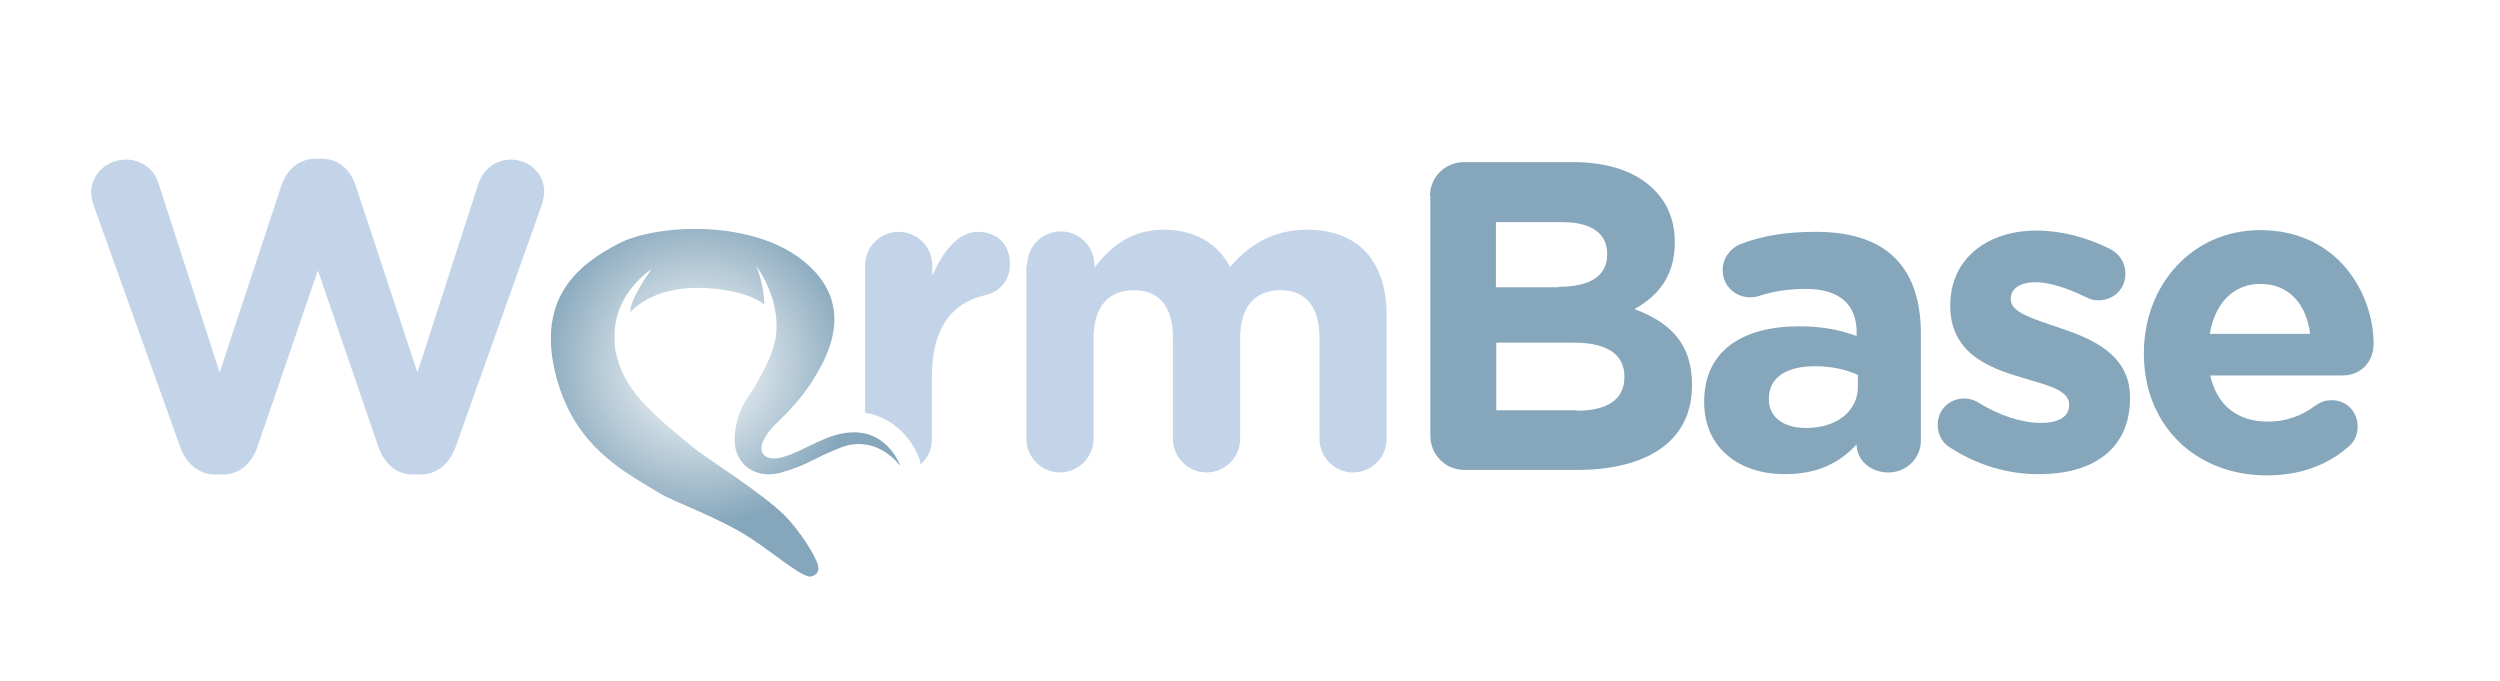
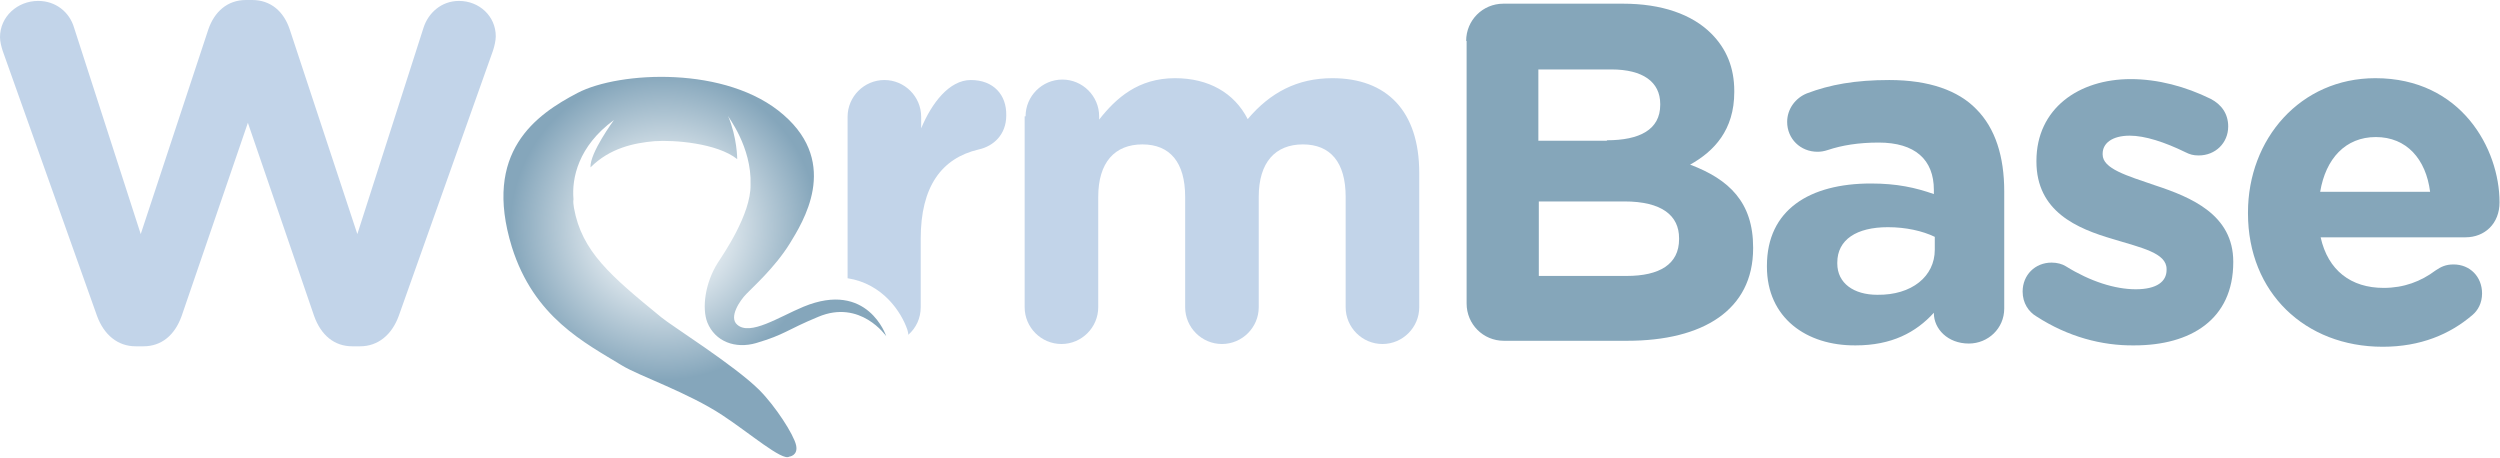
- <svg xmlns="http://www.w3.org/2000/svg" version="1.1" id="Layer_1" x="0px" y="0px" viewBox="0 0 595.3 162" enable-background="new 0 0 595.3 162" xml:space="preserve">
+ <svg xmlns="http://www.w3.org/2000/svg" version="1.1" id="Layer_1" x="0px" y="0px" width="543.6px" height="99.5px" viewBox="0 0 543.6 99.5" enable-background="new 0 0 543.6 99.5" xml:space="preserve">
  <g>
-     <path fill="#85A6BB" d="M539.8,113.2c-16.9,0-29.3-11.8-29.3-29V84c0-16,11.4-29.2,27.7-29.2c18.7,0,27,15.4,27,27   c0,4.6-3.2,7.6-7.4,7.6h-31.5c1.6,7.2,6.6,11,13.7,11c4.4,0,8.1-1.4,11.3-3.8c1.2-0.8,2.2-1.3,3.9-1.3c3.6,0,6.2,2.7,6.2,6.3   c0,2.1-0.9,3.7-2.1,4.7C554.4,110.6,548,113.2,539.8,113.2z M550.1,79.5c-0.9-7.1-5.1-11.9-11.8-11.9c-6.6,0-10.9,4.7-12.1,11.9   H550.1z" />
+     <g>
+       <path fill="#85A6BA" d="M518.1,75.4c-16.9,0-29.3-11.8-29.3-29v-0.2c0-16,11.4-29.2,27.7-29.2c18.7,0,27,15.4,27,27    c0,4.6-3.2,7.6-7.4,7.6h-31.5c1.6,7.2,6.6,11,13.7,11c4.4,0,8.1-1.4,11.3-3.8c1.2-0.8,2.2-1.3,3.9-1.3c3.6,0,6.2,2.7,6.2,6.3    c0,2.1-0.9,3.7-2.1,4.7C532.7,72.7,526.3,75.4,518.1,75.4z M528.4,41.7c-0.9-7.1-5.1-11.9-11.8-11.9c-6.6,0-10.9,4.7-12.1,11.9    H528.4z" />
+     </g>
+     <path fill="#C2D4E9" d="M0.6,11.1C0.3,10.2,0,9,0,8.1c0-4.5,3.8-7.9,8.3-7.9c3.8,0,6.8,2.4,7.8,5.8l14.5,44.9L45.3,6.4   C46.6,2.6,49.4,0,53.5,0h1.3c4.1,0,6.9,2.5,8.2,6.4l14.7,44.5L92.1,6c1-3.1,3.8-5.8,7.7-5.8c4.4,0,8,3.3,8,7.7   c0,0.9-0.3,2.2-0.6,3.1L86.7,68.7c-1.5,4.1-4.5,6.6-8.4,6.6h-1.7c-3.9,0-6.8-2.4-8.3-6.6l-14.4-42l-14.4,42   c-1.5,4.2-4.4,6.6-8.3,6.6h-1.7c-3.9,0-6.9-2.5-8.4-6.6L0.6,11.1z" />
+     <path fill="#C2D4E9" d="M223,25.3c0-4.4,3.6-8,8-8s8,3.6,8,8V26c3.7-4.7,8.5-9,16.5-9c7.3,0,12.9,3.2,15.8,8.9   c4.9-5.8,10.8-8.9,18.4-8.9c11.8,0,18.9,7.1,18.9,20.6v29.2c0,4.4-3.6,8-8,8c-4.4,0-8-3.6-8-8v-24c0-7.5-3.3-11.4-9.3-11.4   s-9.6,3.9-9.6,11.4v24c0,4.4-3.6,8-8,8c-4.4,0-8-3.6-8-8v-24c0-7.5-3.3-11.4-9.3-11.4c-6,0-9.6,3.9-9.6,11.4v24c0,4.4-3.6,8-8,8   s-8-3.6-8-8V25.3z" />
+     <path fill="#85A6BA" d="M318.8,8.9c0-4.5,3.6-8.1,8.1-8.1h26c8.4,0,15,2.3,19.2,6.5c3.3,3.3,5,7.4,5,12.5V20   c0,8.3-4.4,12.9-9.6,15.8c8.5,3.2,13.7,8.2,13.7,18V54c0,13.4-10.9,20.1-27.4,20.1h-26.8c-4.5,0-8.1-3.6-8.1-8.1V8.9z M349.4,30.5   c7.1,0,11.6-2.3,11.6-7.7v-0.2c0-4.8-3.8-7.5-10.6-7.5h-15.9v15.5H349.4z M353.7,60c7.1,0,11.4-2.5,11.4-8v-0.2c0-4.9-3.7-8-11.9-8   h-18.6V60H353.7z" />
+     <path fill="#85A6BA" d="M384.2,58v-0.2c0-12.2,9.3-17.9,22.6-17.9c5.7,0,9.7,0.9,13.7,2.3v-0.9c0-6.6-4.1-10.3-12-10.3   c-4.4,0-8,0.6-11,1.6c-0.9,0.3-1.6,0.4-2.3,0.4c-3.7,0-6.6-2.8-6.6-6.5c0-2.8,1.8-5.2,4.3-6.2c5-1.9,10.5-2.9,17.9-2.9   c8.7,0,15,2.3,18.9,6.3c4.2,4.2,6.1,10.4,6.1,17.9v25.5c0,4.3-3.5,7.6-7.7,7.6c-4.6,0-7.6-3.2-7.6-6.6V68c-3.9,4.3-9.2,7.1-17,7.1   C392.8,75.2,384.2,69.1,384.2,58z M420.7,54.3v-2.8c-2.7-1.3-6.3-2.1-10.2-2.1c-6.8,0-11,2.7-11,7.7v0.2c0,4.3,3.6,6.8,8.7,6.8   C415.7,64.2,420.7,60.1,420.7,54.3z" />
+     <path fill="#85A6BA" d="M442.8,68.8c-1.7-1-3-2.9-3-5.4c0-3.6,2.7-6.3,6.3-6.3c1.2,0,2.3,0.3,3.1,0.8c5.3,3.3,10.7,5,15.2,5   c4.6,0,6.7-1.7,6.7-4.2v-0.2c0-3.5-5.4-4.6-11.6-6.5c-7.9-2.3-16.7-6-16.7-16.9V35c0-11.4,9.2-17.8,20.5-17.8   c5.9,0,11.9,1.6,17.4,4.3c2.3,1.2,3.8,3.2,3.8,6c0,3.6-2.8,6.3-6.4,6.3c-1.2,0-1.9-0.2-2.9-0.7c-4.5-2.2-8.8-3.6-12.1-3.6   c-3.9,0-5.9,1.7-5.9,3.9v0.2c0,3.1,5.3,4.6,11.4,6.7c7.9,2.6,17,6.4,17,16.6V57c0,12.5-9.3,18.1-21.5,18.1   C457,75.2,449.6,73.2,442.8,68.8z" />
+     <path fill="#C2D4E9" d="M211.1,17.4c-4.7,0-8.5,5-10.8,10.5v-2.5c0-4.4-3.6-8-8-8s-8,3.6-8,8v35.1c7.7,1.2,11.7,7.4,13,11.2   c0.1,0.4,0.2,0.7,0.2,1.1c1.7-1.5,2.7-3.6,2.7-6V51.9c0-11.3,4.5-17.5,12.6-19.4c3.2-0.7,6-3.2,6-7.4   C218.9,20.6,216,17.4,211.1,17.4z" />
+     <g>
+       <radialGradient id="SVGID_1_" cx="144.38" cy="49.206" r="38.384" gradientUnits="userSpaceOnUse">
+         <stop offset="0.13" style="stop-color:#FFFFFF" />
+         <stop offset="0.413" style="stop-color:#D3DFE7" />
+         <stop offset="0.87" style="stop-color:#85A6BB" />
+       </radialGradient>
+       <path fill="url(#SVGID_1_)" d="M174.7,66.7c-5.3,2.2-11.6,6.4-14.4,3.9c-1.9-1.6,0.6-5.3,2-6.7c1.2-1.3,6.1-5.6,9.4-10.9    c2.8-4.6,11-17.3-1.3-28c-12.3-10.8-35.8-9.5-44.8-4.8s-20.7,12.8-14.3,33.5c4.8,15.3,15.8,20.8,24,25.8    c3.6,2.2,14.4,5.9,21.8,10.8c5.8,3.8,13,10,14.5,9c0,0,2-0.2,1.5-2.5c-0.5-2.3-4.5-8.5-8-12c-5.3-5.3-19.3-14.1-21.3-15.8    c-11-9-17.3-14.3-19-23.8c-0.1-0.7-0.2-1.3-0.1-1.9c-0.4-4.5,1-11.5,8.8-17.2c0,0-5.3,7.2-5.1,10.3c4.2-4.2,9.4-5.3,13.9-5.7    c4.2-0.3,13.6,0.4,18,3.9c0,0,0-4.7-2-9.4c-0.1,0.1,5.2,6.7,4.9,15c0.1,6.4-6,15.2-7.1,16.9c-2.8,4.4-3.5,9.9-2.3,13    c1.7,4.2,6.1,5.8,10.6,4.5c6.4-1.9,6.5-2.8,13.5-5.7c9.2-3.9,14.8,4.2,14.8,4.2S188.7,60.9,174.7,66.7z" />
+     </g>
  </g>
-   <g>
-     <path fill="#C3D4E9" d="M22.3,48.9c-0.3-0.9-0.6-2.1-0.6-3c0-4.5,3.8-7.9,8.3-7.9c3.8,0,6.8,2.4,7.8,5.8l14.5,44.9L67,44.2   c1.3-3.8,4.1-6.4,8.2-6.4h1.3c4.1,0,6.9,2.5,8.2,6.4l14.7,44.5l14.5-44.9c1-3.1,3.8-5.8,7.7-5.8c4.4,0,8,3.3,8,7.7   c0,0.9-0.3,2.2-0.6,3.1l-20.5,57.6c-1.5,4.1-4.5,6.6-8.4,6.6h-1.7c-3.9,0-6.8-2.4-8.3-6.6l-14.4-42l-14.4,42   c-1.5,4.2-4.4,6.6-8.3,6.6h-1.7c-3.9,0-6.9-2.5-8.4-6.6L22.3,48.9z" />
-     <path fill="#C3D4E9" d="M244.6,63.1c0-4.4,3.6-8,8-8c4.4,0,8,3.6,8,8v0.6c3.7-4.7,8.5-9,16.5-9c7.3,0,12.9,3.2,15.8,8.9   c4.9-5.8,10.8-8.9,18.4-8.9c11.8,0,18.9,7.1,18.9,20.6v29.2c0,4.4-3.6,8-8,8c-4.4,0-8-3.6-8-8v-24c0-7.5-3.3-11.4-9.3-11.4   s-9.6,3.9-9.6,11.4v24c0,4.4-3.6,8-8,8c-4.4,0-8-3.6-8-8v-24c0-7.5-3.3-11.4-9.3-11.4c-6,0-9.6,3.9-9.6,11.4v24c0,4.4-3.6,8-8,8   c-4.4,0-8-3.6-8-8V63.1z" />
-     <path fill="#85A6BB" d="M340.5,46.7c0-4.5,3.6-8.1,8.1-8.1h26c8.4,0,15,2.3,19.2,6.5c3.3,3.3,5,7.4,5,12.5v0.2   c0,8.3-4.4,12.9-9.6,15.8c8.5,3.2,13.7,8.2,13.7,18v0.2c0,13.4-10.9,20.1-27.4,20.1h-26.8c-4.5,0-8.1-3.6-8.1-8.1V46.7z    M371.1,68.3c7.1,0,11.6-2.3,11.6-7.7v-0.2c0-4.8-3.8-7.5-10.6-7.5h-15.9v15.5H371.1z M375.4,97.8c7.1,0,11.4-2.5,11.4-8v-0.2   c0-4.9-3.7-8-11.9-8h-18.6v16.1H375.4z" />
-     <path fill="#85A6BB" d="M405.8,95.8v-0.2c0-12.2,9.3-17.9,22.6-17.9c5.7,0,9.7,0.9,13.7,2.3v-0.9c0-6.6-4.1-10.3-12-10.3   c-4.4,0-8,0.6-11,1.6c-0.9,0.3-1.6,0.4-2.3,0.4c-3.7,0-6.6-2.8-6.6-6.5c0-2.8,1.8-5.2,4.3-6.2c5-1.9,10.5-2.9,17.9-2.9   c8.7,0,15,2.3,18.9,6.3c4.2,4.2,6.1,10.4,6.1,17.9v25.5c0,4.3-3.5,7.6-7.7,7.6c-4.6,0-7.6-3.2-7.6-6.6v-0.1   c-3.9,4.3-9.2,7.1-17,7.1C414.5,113,405.8,106.9,405.8,95.8z M442.4,92.1v-2.8c-2.7-1.3-6.3-2.1-10.2-2.1c-6.8,0-11,2.7-11,7.7v0.2   c0,4.3,3.6,6.8,8.7,6.8C437.3,102,442.4,97.9,442.4,92.1z" />
-     <path fill="#85A6BB" d="M464.4,106.6c-1.7-1-3-2.9-3-5.4c0-3.6,2.7-6.3,6.3-6.3c1.2,0,2.3,0.3,3.1,0.8c5.3,3.3,10.7,5,15.2,5   c4.6,0,6.7-1.7,6.7-4.2v-0.2c0-3.5-5.4-4.6-11.6-6.5c-7.9-2.3-16.7-6-16.7-16.9v-0.2c0-11.4,9.2-17.8,20.5-17.8   c5.9,0,11.9,1.6,17.4,4.3c2.3,1.2,3.8,3.2,3.8,6c0,3.6-2.8,6.3-6.4,6.3c-1.2,0-1.9-0.2-2.9-0.7c-4.5-2.2-8.8-3.6-12.1-3.6   c-3.9,0-5.9,1.7-5.9,3.9v0.2c0,3.1,5.3,4.6,11.4,6.7c7.9,2.6,17,6.4,17,16.6v0.2c0,12.5-9.3,18.1-21.5,18.1   C478.7,113,471.2,111,464.4,106.6z" />
-   </g>
-   <path fill="#C3D4E9" d="M232.8,55.2c-4.7,0-8.5,5-10.8,10.5v-2.5c0-4.4-3.6-8-8-8s-8,3.6-8,8v35.1c7.7,1.2,11.7,7.4,13,11.2  c0.1,0.4,0.2,0.7,0.2,1.1c1.7-1.5,2.7-3.6,2.7-6V89.7c0-11.3,4.5-17.5,12.6-19.4c3.2-0.7,6-3.2,6-7.4  C240.5,58.4,237.7,55.2,232.8,55.2z" />
-   <radialGradient id="SVGID_1_" cx="166.047" cy="87.016" r="38.384" gradientUnits="userSpaceOnUse">
-     <stop offset="0" style="stop-color:#FFFFFF" />
-     <stop offset="0.383" style="stop-color:#D3DFE7" />
-     <stop offset="1" style="stop-color:#85A6BB" />
-   </radialGradient>
-   <path fill="url(#SVGID_1_)" d="M196.4,104.5c-5.3,2.2-11.6,6.4-14.4,3.9c-1.9-1.6,0.6-5.3,2-6.7c1.2-1.3,6.1-5.6,9.4-10.9  c2.8-4.6,11-17.3-1.3-28c-12.3-10.8-35.8-9.5-44.8-4.8S126.6,70.9,133,91.6c4.8,15.3,15.8,20.8,24,25.8c3.6,2.2,14.4,5.9,21.8,10.8  c5.8,3.8,13,10,14.5,9c0,0,2-0.3,1.5-2.5c-0.5-2.3-4.5-8.5-8-12c-5.3-5.3-19.3-14.1-21.3-15.8c-11-9-17.3-14.3-19-23.8  c-0.1-0.7-0.2-1.3-0.1-1.9c-0.4-4.5,1-11.5,8.8-17.2c0,0-5.3,7.2-5.1,10.3c4.2-4.2,9.4-5.3,13.9-5.7c4.2-0.3,13.6,0.4,18,3.9  c0,0,0-4.7-2-9.4c-0.1,0.1,5.2,6.7,4.9,15c0.1,6.4-6,15.2-7.1,16.9c-2.8,4.4-3.5,9.9-2.3,13c1.7,4.2,6.1,5.8,10.6,4.5  c6.4-1.9,6.5-2.8,13.5-5.7c9.2-3.9,14.8,4.2,14.8,4.2S210.3,98.7,196.4,104.5z" />
</svg>
